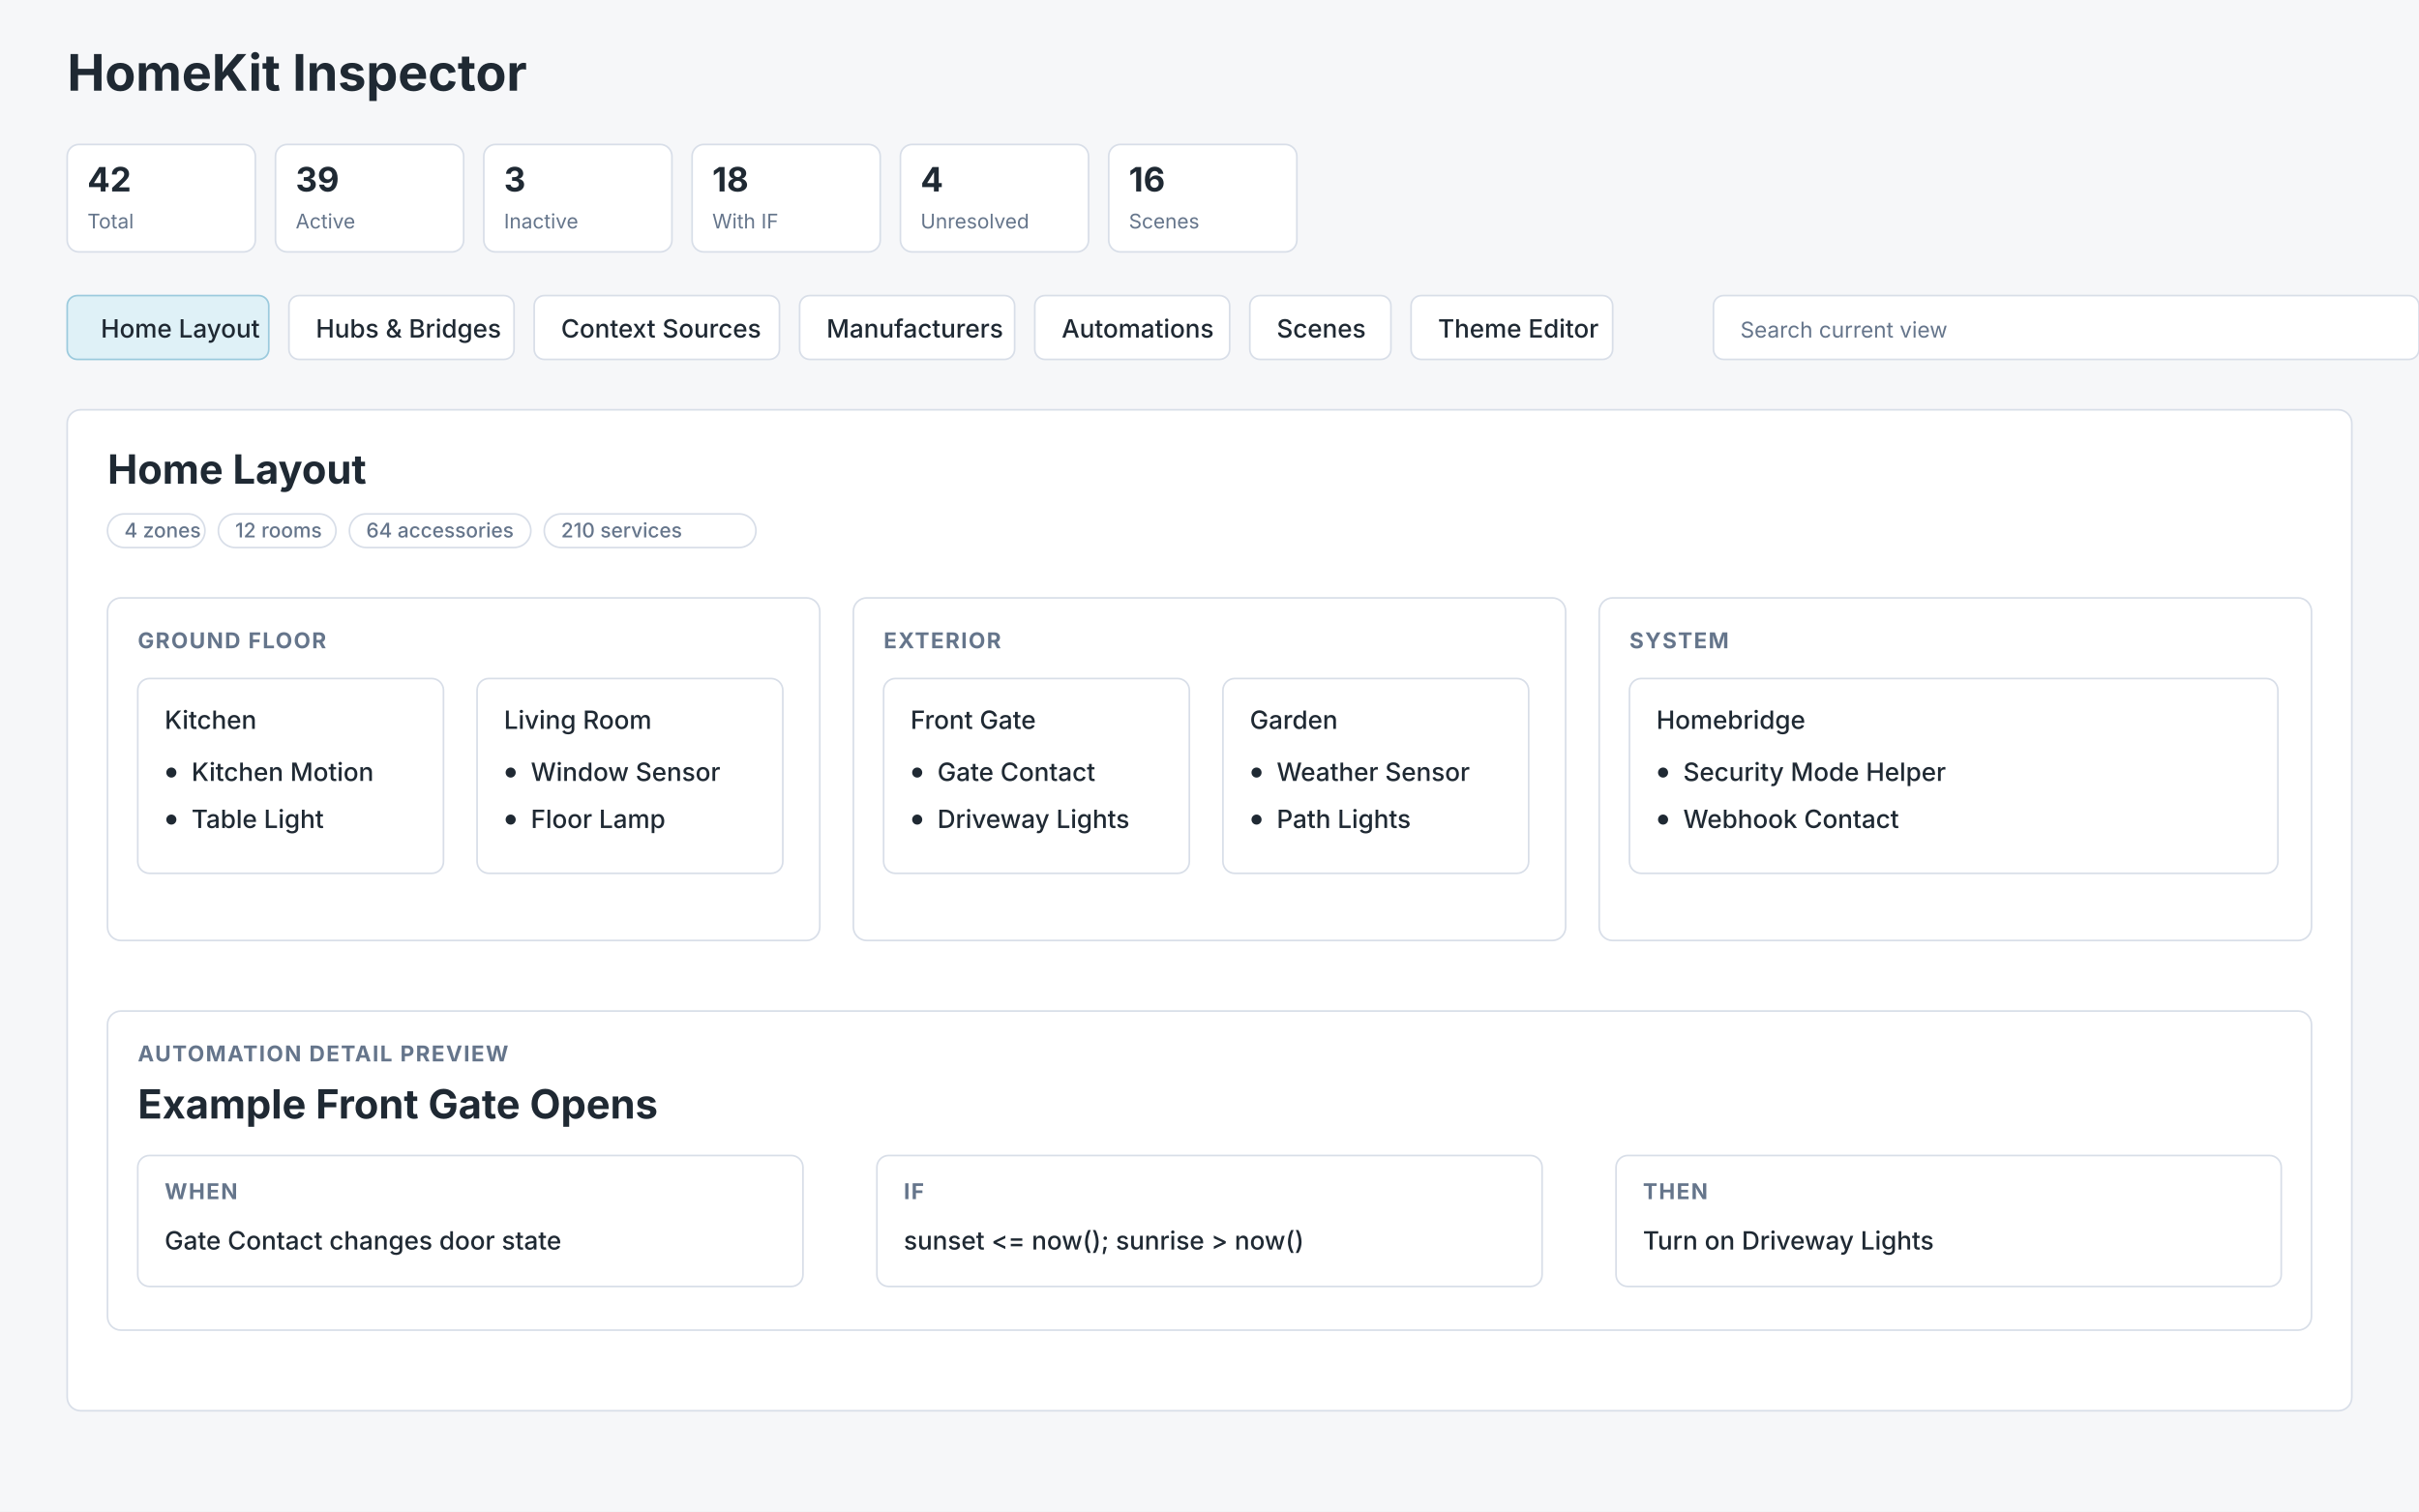
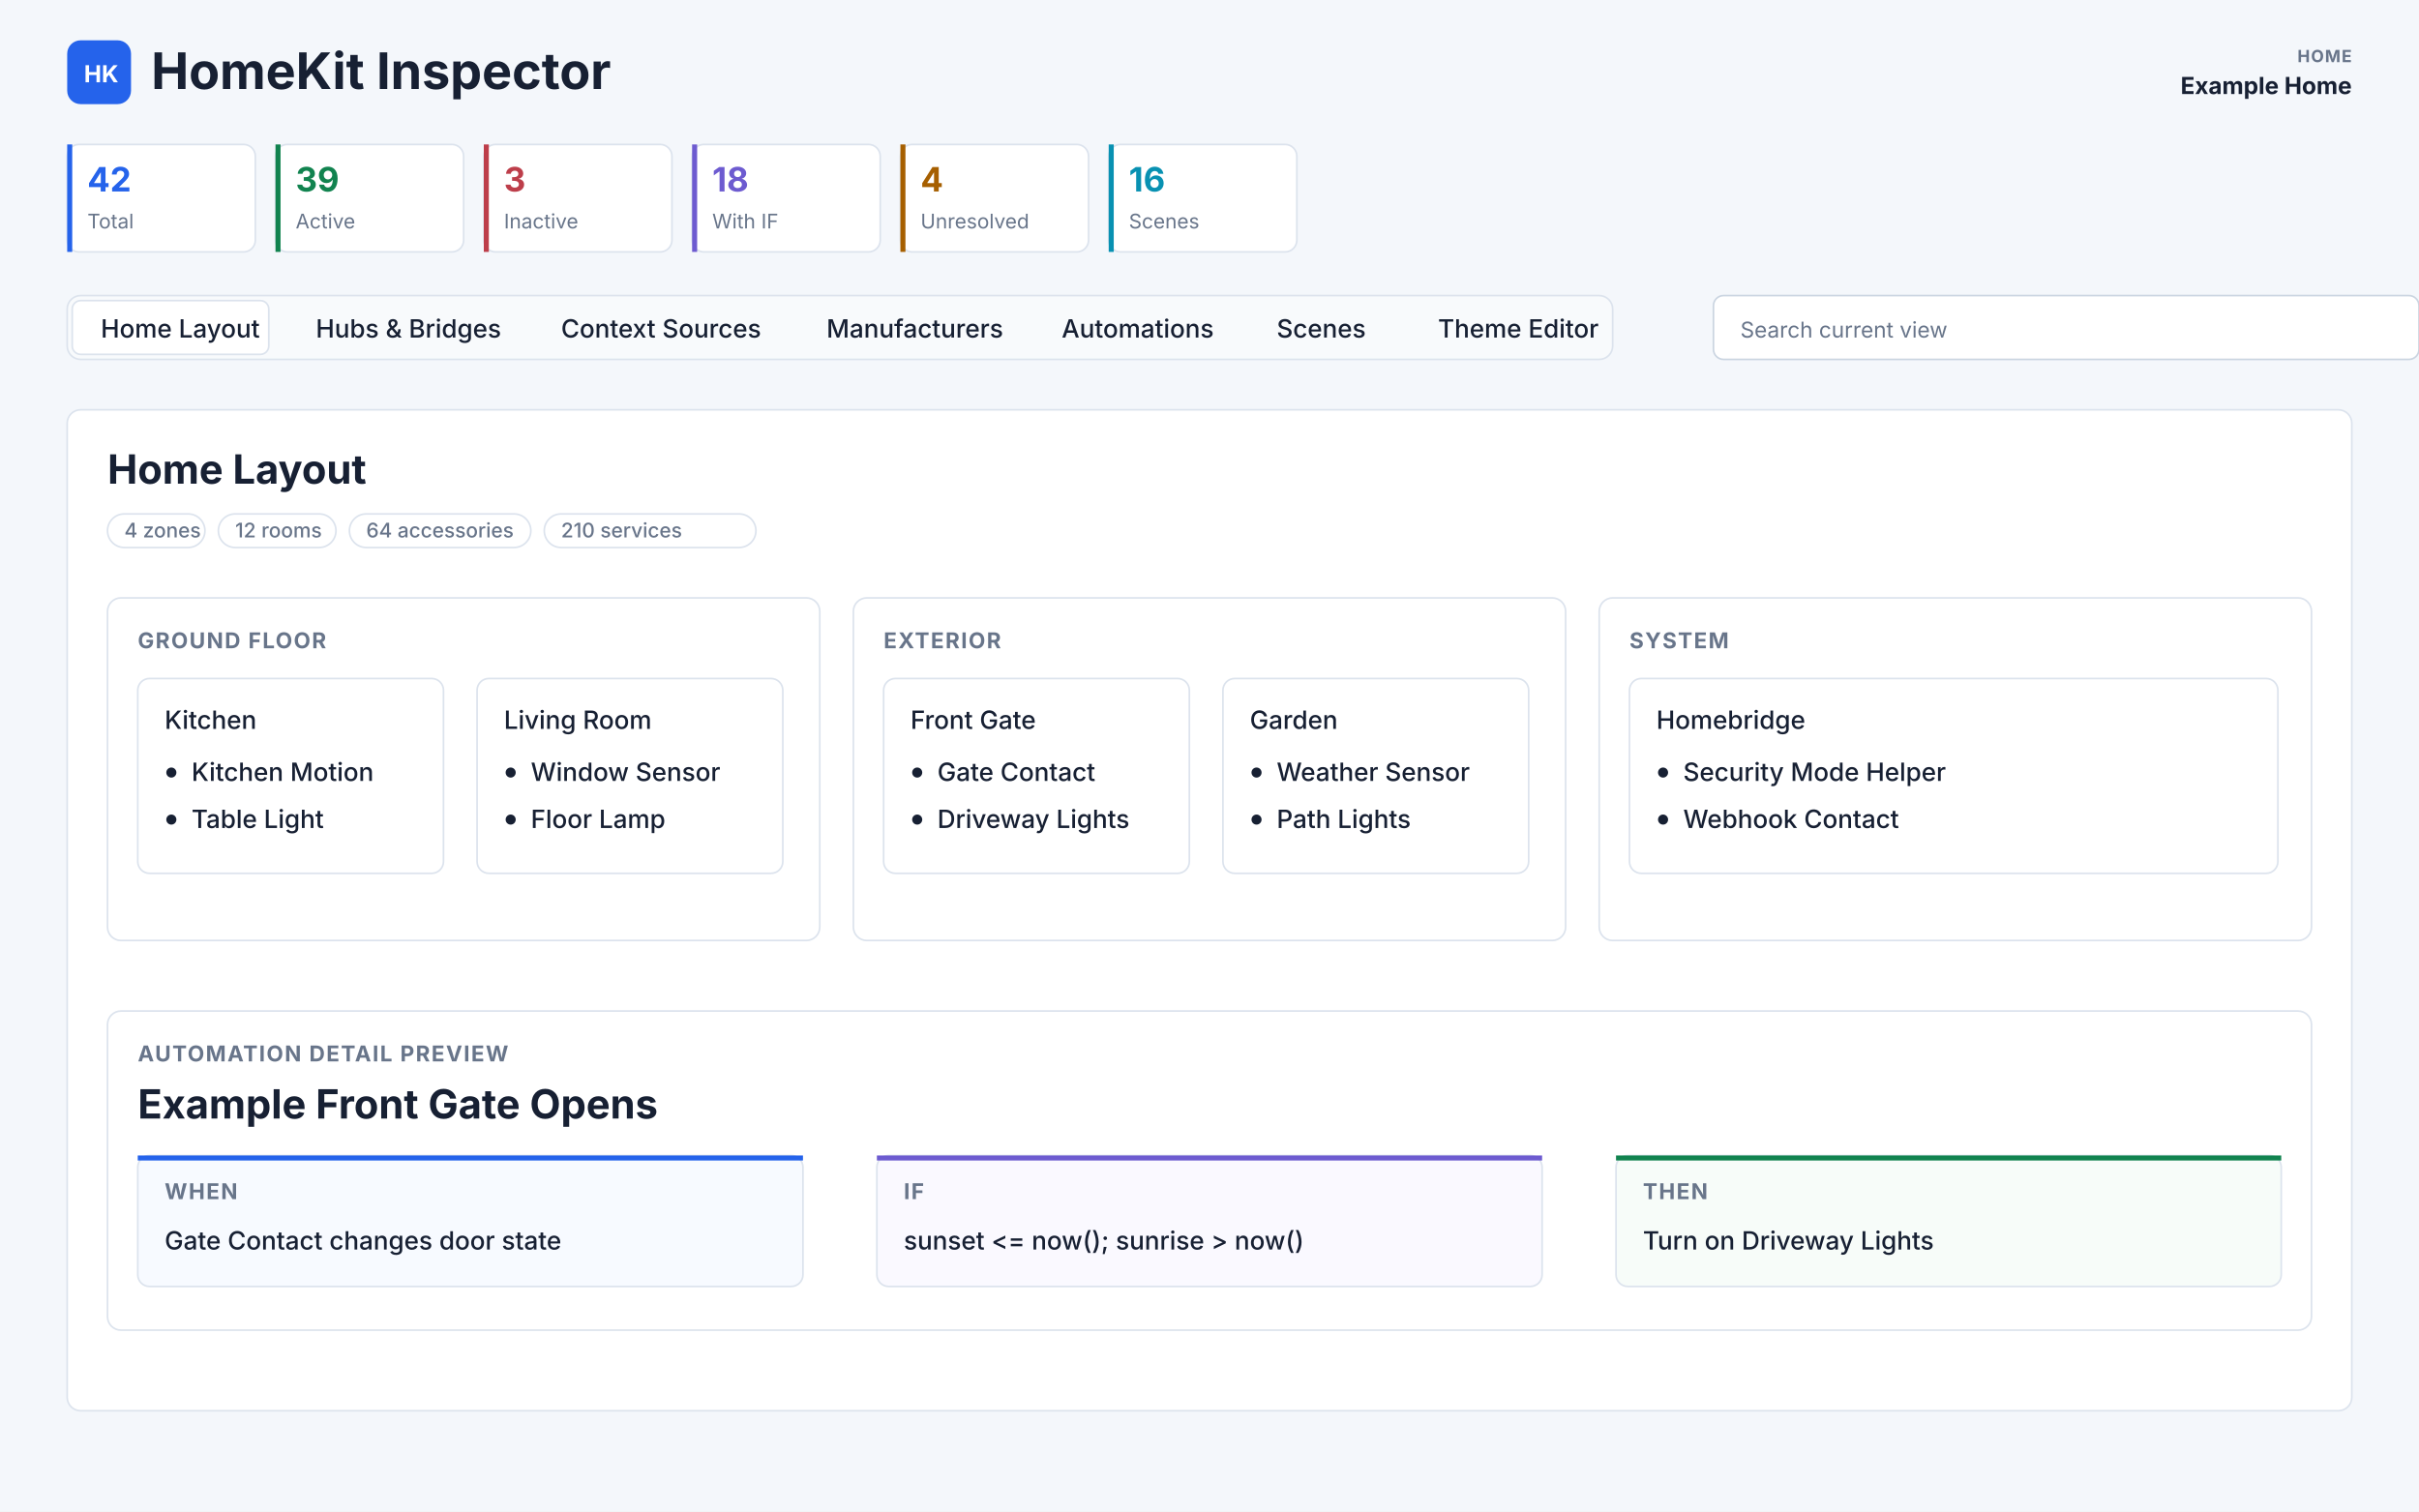
<svg xmlns="http://www.w3.org/2000/svg" width="1440" height="900" viewBox="0 0 1440 900" role="img" aria-labelledby="title desc">
-   <rect width="1440" height="900" fill="#f6f7f9" />
+   <rect width="1440" height="900" fill="#f4f7fb" />
  <style>
-     .title{font:700 30px -apple-system,BlinkMacSystemFont,"Segoe UI",sans-serif;fill:#1f2933}
-     .h2{font:700 24px -apple-system,BlinkMacSystemFont,"Segoe UI",sans-serif;fill:#1f2933}
-     .h3{font:700 13px -apple-system,BlinkMacSystemFont,"Segoe UI",sans-serif;fill:#65758b;letter-spacing:.8px}
-     .text{font:500 15px -apple-system,BlinkMacSystemFont,"Segoe UI",sans-serif;fill:#1f2933}
-     .muted{font:400 13px -apple-system,BlinkMacSystemFont,"Segoe UI",sans-serif;fill:#65758b}
-     .badge{font:500 12px -apple-system,BlinkMacSystemFont,"Segoe UI",sans-serif;fill:#65758b}
-     .metricNumber{font:700 20px -apple-system,BlinkMacSystemFont,"Segoe UI",sans-serif;fill:#1f2933}
-     .metricLabel{font:400 12px -apple-system,BlinkMacSystemFont,"Segoe UI",sans-serif;fill:#65758b}
+     .title{font:700 30px -apple-system,BlinkMacSystemFont,"Segoe UI",sans-serif;fill:#172033}
+     .h2{font:700 24px -apple-system,BlinkMacSystemFont,"Segoe UI",sans-serif;fill:#172033}
+     .h3{font:700 13px -apple-system,BlinkMacSystemFont,"Segoe UI",sans-serif;fill:#68758a;letter-spacing:.8px}
+     .text{font:500 15px -apple-system,BlinkMacSystemFont,"Segoe UI",sans-serif;fill:#172033}
+     .muted{font:400 13px -apple-system,BlinkMacSystemFont,"Segoe UI",sans-serif;fill:#68758a}
+     .badge{font:500 12px -apple-system,BlinkMacSystemFont,"Segoe UI",sans-serif;fill:#68758a}
+     .metricNumber{font:700 20px -apple-system,BlinkMacSystemFont,"Segoe UI",sans-serif;fill:#172033}
+     .metricLabel{font:400 12px -apple-system,BlinkMacSystemFont,"Segoe UI",sans-serif;fill:#68758a}
+     .homeLabel{font:700 10px -apple-system,BlinkMacSystemFont,"Segoe UI",sans-serif;fill:#68758a;letter-spacing:.6px}
+     .homeName{font:650 14px -apple-system,BlinkMacSystemFont,"Segoe UI",sans-serif;fill:#172033}
  </style>
-   <text x="40" y="54" class="title">HomeKit Inspector</text>
+   <rect x="40" y="24" width="38" height="38" rx="8" fill="#2563eb" />
+   <text x="50" y="49" style="font:750 14px -apple-system,BlinkMacSystemFont,'Segoe UI',sans-serif;fill:#fff">HK</text>
+   <text x="90" y="53" class="title">HomeKit Inspector</text>
+   <text x="1400" y="37" text-anchor="end" class="homeLabel">HOME</text>
+   <text x="1400" y="56" text-anchor="end" class="homeName">Example Home</text>
  <g transform="translate(40 86)">
    <g>
-       <rect width="112" height="64" rx="7" fill="#fff" stroke="#d8dee8" />
-       <text x="12" y="28" class="metricNumber">42</text>
+       <rect width="112" height="64" rx="7" fill="#fff" stroke="#dce3ed" />
+       <rect width="3" height="64" fill="#2563eb" />
+       <text x="12" y="28" class="metricNumber" style="fill:#2563eb">42</text>
      <text x="12" y="50" class="metricLabel">Total</text>
    </g>
    <g transform="translate(124 0)">
-       <rect width="112" height="64" rx="7" fill="#fff" stroke="#d8dee8" />
-       <text x="12" y="28" class="metricNumber">39</text>
+       <rect width="112" height="64" rx="7" fill="#fff" stroke="#dce3ed" />
+       <rect width="3" height="64" fill="#11834f" />
+       <text x="12" y="28" class="metricNumber" style="fill:#11834f">39</text>
      <text x="12" y="50" class="metricLabel">Active</text>
    </g>
    <g transform="translate(248 0)">
-       <rect width="112" height="64" rx="7" fill="#fff" stroke="#d8dee8" />
-       <text x="12" y="28" class="metricNumber">3</text>
+       <rect width="112" height="64" rx="7" fill="#fff" stroke="#dce3ed" />
+       <rect width="3" height="64" fill="#bd3e4a" />
+       <text x="12" y="28" class="metricNumber" style="fill:#bd3e4a">3</text>
      <text x="12" y="50" class="metricLabel">Inactive</text>
    </g>
    <g transform="translate(372 0)">
-       <rect width="112" height="64" rx="7" fill="#fff" stroke="#d8dee8" />
-       <text x="12" y="28" class="metricNumber">18</text>
+       <rect width="112" height="64" rx="7" fill="#fff" stroke="#dce3ed" />
+       <rect width="3" height="64" fill="#6d5bd0" />
+       <text x="12" y="28" class="metricNumber" style="fill:#6d5bd0">18</text>
      <text x="12" y="50" class="metricLabel">With IF</text>
    </g>
    <g transform="translate(496 0)">
-       <rect width="112" height="64" rx="7" fill="#fff" stroke="#d8dee8" />
-       <text x="12" y="28" class="metricNumber">4</text>
+       <rect width="112" height="64" rx="7" fill="#fff" stroke="#dce3ed" />
+       <rect width="3" height="64" fill="#a65f00" />
+       <text x="12" y="28" class="metricNumber" style="fill:#a65f00">4</text>
      <text x="12" y="50" class="metricLabel">Unresolved</text>
    </g>
    <g transform="translate(620 0)">
-       <rect width="112" height="64" rx="7" fill="#fff" stroke="#d8dee8" />
-       <text x="12" y="28" class="metricNumber">16</text>
+       <rect width="112" height="64" rx="7" fill="#fff" stroke="#dce3ed" />
+       <rect width="3" height="64" fill="#0891b2" />
+       <text x="12" y="28" class="metricNumber" style="fill:#0891b2">16</text>
      <text x="12" y="50" class="metricLabel">Scenes</text>
    </g>
  </g>
  <g transform="translate(40 176)">
-     <rect x="0" y="0" width="120" height="38" rx="6" fill="#dff1f7" stroke="#9bcadd" />
-     <text x="20" y="25" class="text" fill="#0f5473">Home Layout</text>
-     <rect x="132" y="0" width="134" height="38" rx="6" fill="#fff" stroke="#d8dee8" />
+     <rect x="0" y="0" width="920" height="38" rx="8" fill="#f8fafc" stroke="#dce3ed" />
+     <rect x="3" y="3" width="117" height="32" rx="5" fill="#fff" stroke="#dce3ed" />
+     <text x="20" y="25" class="text" fill="#1749b1">Home Layout</text>
+     <rect x="132" y="3" width="134" height="32" rx="5" fill="transparent" />
    <text x="148" y="25" class="text">Hubs &amp; Bridges</text>
-     <rect x="278" y="0" width="146" height="38" rx="6" fill="#fff" stroke="#d8dee8" />
+     <rect x="278" y="3" width="146" height="32" rx="5" fill="transparent" />
    <text x="294" y="25" class="text">Context Sources</text>
-     <rect x="436" y="0" width="128" height="38" rx="6" fill="#fff" stroke="#d8dee8" />
+     <rect x="436" y="3" width="128" height="32" rx="5" fill="transparent" />
    <text x="452" y="25" class="text">Manufacturers</text>
-     <rect x="576" y="0" width="116" height="38" rx="6" fill="#fff" stroke="#d8dee8" />
+     <rect x="576" y="3" width="116" height="32" rx="5" fill="transparent" />
    <text x="592" y="25" class="text">Automations</text>
-     <rect x="704" y="0" width="84" height="38" rx="6" fill="#fff" stroke="#d8dee8" />
+     <rect x="704" y="3" width="84" height="32" rx="5" fill="transparent" />
    <text x="720" y="25" class="text">Scenes</text>
-     <rect x="800" y="0" width="120" height="38" rx="6" fill="#fff" stroke="#d8dee8" />
+     <rect x="800" y="3" width="117" height="32" rx="5" fill="transparent" />
    <text x="816" y="25" class="text">Theme Editor</text>
-     <rect x="980" y="0" width="420" height="38" rx="6" fill="#fff" stroke="#d8dee8" />
+     <rect x="980" y="0" width="420" height="38" rx="6" fill="#fff" stroke="#cbd5e1" />
    <text x="996" y="25" class="muted">Search current view</text>
  </g>
-   <rect x="40" y="244" width="1360" height="596" rx="8" fill="#fff" stroke="#d8dee8" />
+   <rect x="40" y="244" width="1360" height="596" rx="8" fill="#fff" stroke="#dce3ed" />
  <text x="64" y="288" class="h2">Home Layout</text>
  <g transform="translate(64 306)">
-     <rect width="58" height="20" rx="10" fill="#fff" stroke="#d8dee8" />
+     <rect width="58" height="20" rx="10" fill="#fff" stroke="#dce3ed" />
    <text x="10" y="14" class="badge">4 zones</text>
-     <rect x="66" width="70" height="20" rx="10" fill="#fff" stroke="#d8dee8" />
+     <rect x="66" width="70" height="20" rx="10" fill="#fff" stroke="#dce3ed" />
    <text x="76" y="14" class="badge">12 rooms</text>
-     <rect x="144" width="108" height="20" rx="10" fill="#fff" stroke="#d8dee8" />
+     <rect x="144" width="108" height="20" rx="10" fill="#fff" stroke="#dce3ed" />
    <text x="154" y="14" class="badge">64 accessories</text>
-     <rect x="260" width="126" height="20" rx="10" fill="#fff" stroke="#d8dee8" />
+     <rect x="260" width="126" height="20" rx="10" fill="#fff" stroke="#dce3ed" />
    <text x="270" y="14" class="badge">210 services</text>
  </g>
  <g transform="translate(64 356)">
-     <rect width="424" height="204" rx="8" fill="#fff" stroke="#d8dee8" />
+     <rect width="424" height="204" rx="8" fill="#fff" stroke="#dce3ed" />
    <text x="18" y="30" class="h3">GROUND FLOOR</text>
-     <rect x="18" y="48" width="182" height="116" rx="7" fill="#fff" stroke="#d8dee8" />
+     <rect x="18" y="48" width="182" height="116" rx="7" fill="#fff" stroke="#dce3ed" />
    <text x="34" y="78" class="text">Kitchen</text>
-     <circle cx="38" cy="104" r="3" fill="#1f2933" />
+     <circle cx="38" cy="104" r="3" fill="#172033" />
    <text x="50" y="109" class="text">Kitchen Motion</text>
-     <circle cx="38" cy="132" r="3" fill="#1f2933" />
+     <circle cx="38" cy="132" r="3" fill="#172033" />
    <text x="50" y="137" class="text">Table Light</text>
-     <rect x="220" y="48" width="182" height="116" rx="7" fill="#fff" stroke="#d8dee8" />
+     <rect x="220" y="48" width="182" height="116" rx="7" fill="#fff" stroke="#dce3ed" />
    <text x="236" y="78" class="text">Living Room</text>
-     <circle cx="240" cy="104" r="3" fill="#1f2933" />
+     <circle cx="240" cy="104" r="3" fill="#172033" />
    <text x="252" y="109" class="text">Window Sensor</text>
-     <circle cx="240" cy="132" r="3" fill="#1f2933" />
+     <circle cx="240" cy="132" r="3" fill="#172033" />
    <text x="252" y="137" class="text">Floor Lamp</text>
  </g>
  <g transform="translate(508 356)">
-     <rect width="424" height="204" rx="8" fill="#fff" stroke="#d8dee8" />
+     <rect width="424" height="204" rx="8" fill="#fff" stroke="#dce3ed" />
    <text x="18" y="30" class="h3">EXTERIOR</text>
-     <rect x="18" y="48" width="182" height="116" rx="7" fill="#fff" stroke="#d8dee8" />
+     <rect x="18" y="48" width="182" height="116" rx="7" fill="#fff" stroke="#dce3ed" />
    <text x="34" y="78" class="text">Front Gate</text>
-     <circle cx="38" cy="104" r="3" fill="#1f2933" />
+     <circle cx="38" cy="104" r="3" fill="#172033" />
    <text x="50" y="109" class="text">Gate Contact</text>
-     <circle cx="38" cy="132" r="3" fill="#1f2933" />
+     <circle cx="38" cy="132" r="3" fill="#172033" />
    <text x="50" y="137" class="text">Driveway Lights</text>
-     <rect x="220" y="48" width="182" height="116" rx="7" fill="#fff" stroke="#d8dee8" />
+     <rect x="220" y="48" width="182" height="116" rx="7" fill="#fff" stroke="#dce3ed" />
    <text x="236" y="78" class="text">Garden</text>
-     <circle cx="240" cy="104" r="3" fill="#1f2933" />
+     <circle cx="240" cy="104" r="3" fill="#172033" />
    <text x="252" y="109" class="text">Weather Sensor</text>
-     <circle cx="240" cy="132" r="3" fill="#1f2933" />
+     <circle cx="240" cy="132" r="3" fill="#172033" />
    <text x="252" y="137" class="text">Path Lights</text>
  </g>
  <g transform="translate(952 356)">
-     <rect width="424" height="204" rx="8" fill="#fff" stroke="#d8dee8" />
+     <rect width="424" height="204" rx="8" fill="#fff" stroke="#dce3ed" />
    <text x="18" y="30" class="h3">SYSTEM</text>
-     <rect x="18" y="48" width="386" height="116" rx="7" fill="#fff" stroke="#d8dee8" />
+     <rect x="18" y="48" width="386" height="116" rx="7" fill="#fff" stroke="#dce3ed" />
    <text x="34" y="78" class="text">Homebridge</text>
-     <circle cx="38" cy="104" r="3" fill="#1f2933" />
+     <circle cx="38" cy="104" r="3" fill="#172033" />
    <text x="50" y="109" class="text">Security Mode Helper</text>
-     <circle cx="38" cy="132" r="3" fill="#1f2933" />
+     <circle cx="38" cy="132" r="3" fill="#172033" />
    <text x="50" y="137" class="text">Webhook Contact</text>
  </g>
  <g transform="translate(64 602)">
-     <rect width="1312" height="190" rx="8" fill="#fff" stroke="#d8dee8" />
+     <rect width="1312" height="190" rx="8" fill="#fff" stroke="#dce3ed" />
    <text x="18" y="30" class="h3">AUTOMATION DETAIL PREVIEW</text>
    <text x="18" y="64" class="h2">Example Front Gate Opens</text>
-     <rect x="18" y="86" width="396" height="78" rx="7" fill="#fff" stroke="#d8dee8" />
+     <rect x="18" y="86" width="396" height="78" rx="7" fill="#f7faff" stroke="#dce3ed" />
+     <rect x="18" y="86" width="396" height="3" fill="#2563eb" />
    <text x="34" y="112" class="h3">WHEN</text>
    <text x="34" y="142" class="text">Gate Contact changes door state</text>
-     <rect x="458" y="86" width="396" height="78" rx="7" fill="#fff" stroke="#d8dee8" />
+     <rect x="458" y="86" width="396" height="78" rx="7" fill="#faf9ff" stroke="#dce3ed" />
+     <rect x="458" y="86" width="396" height="3" fill="#6d5bd0" />
    <text x="474" y="112" class="h3">IF</text>
    <text x="474" y="142" class="text">sunset &lt;= now(); sunrise &gt; now()</text>
-     <rect x="898" y="86" width="396" height="78" rx="7" fill="#fff" stroke="#d8dee8" />
+     <rect x="898" y="86" width="396" height="78" rx="7" fill="#f7fcf9" stroke="#dce3ed" />
+     <rect x="898" y="86" width="396" height="3" fill="#11834f" />
    <text x="914" y="112" class="h3">THEN</text>
    <text x="914" y="142" class="text">Turn on Driveway Lights</text>
  </g>
</svg>
